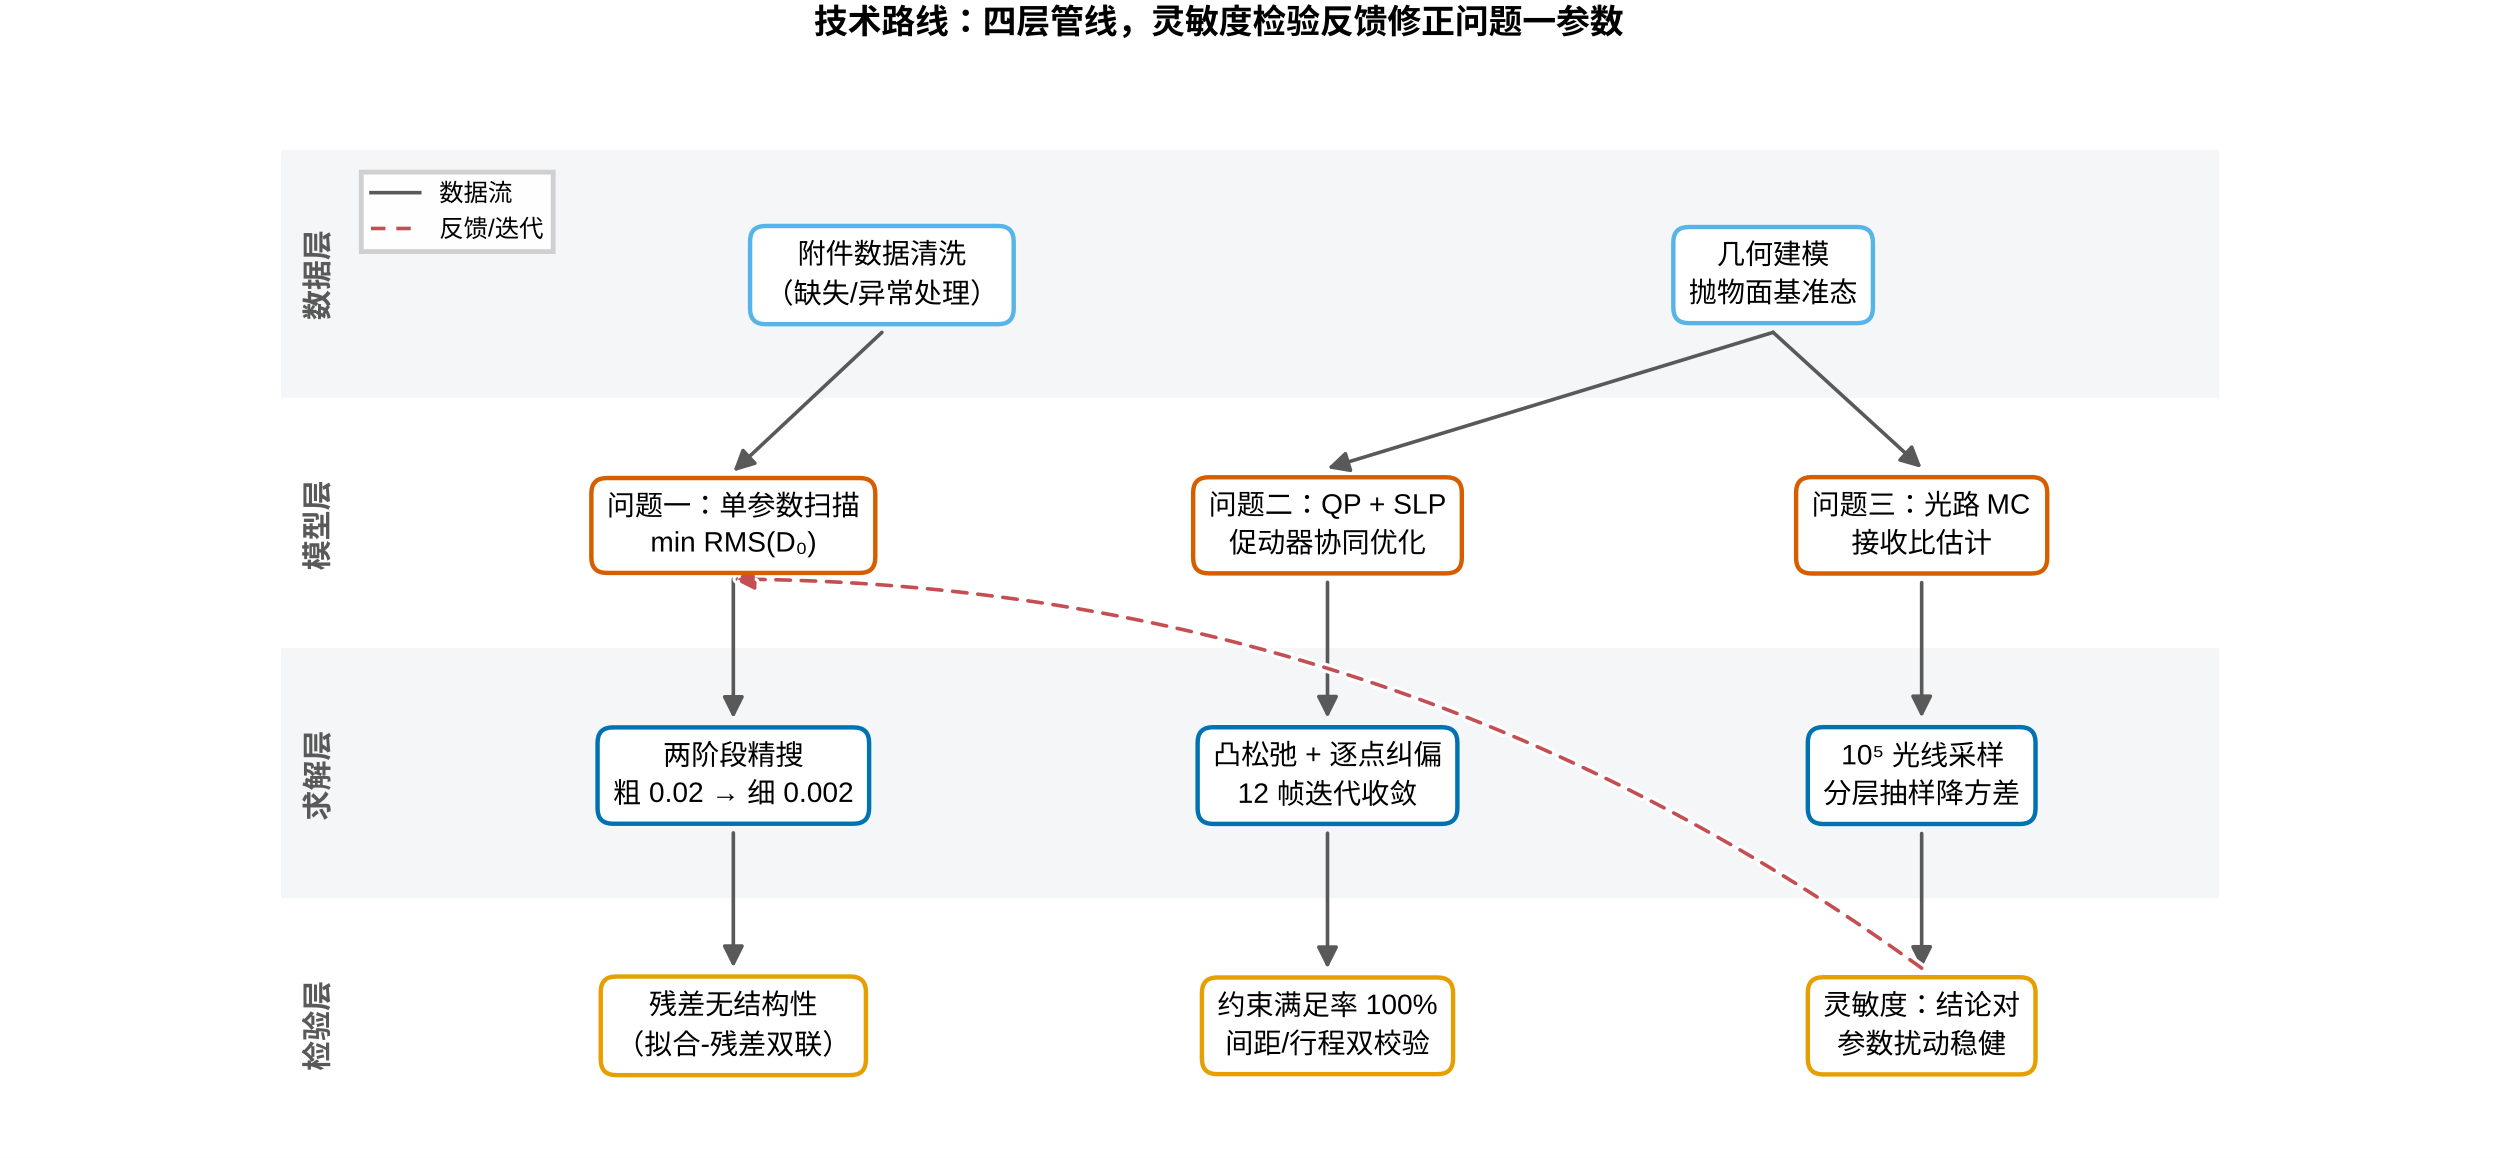
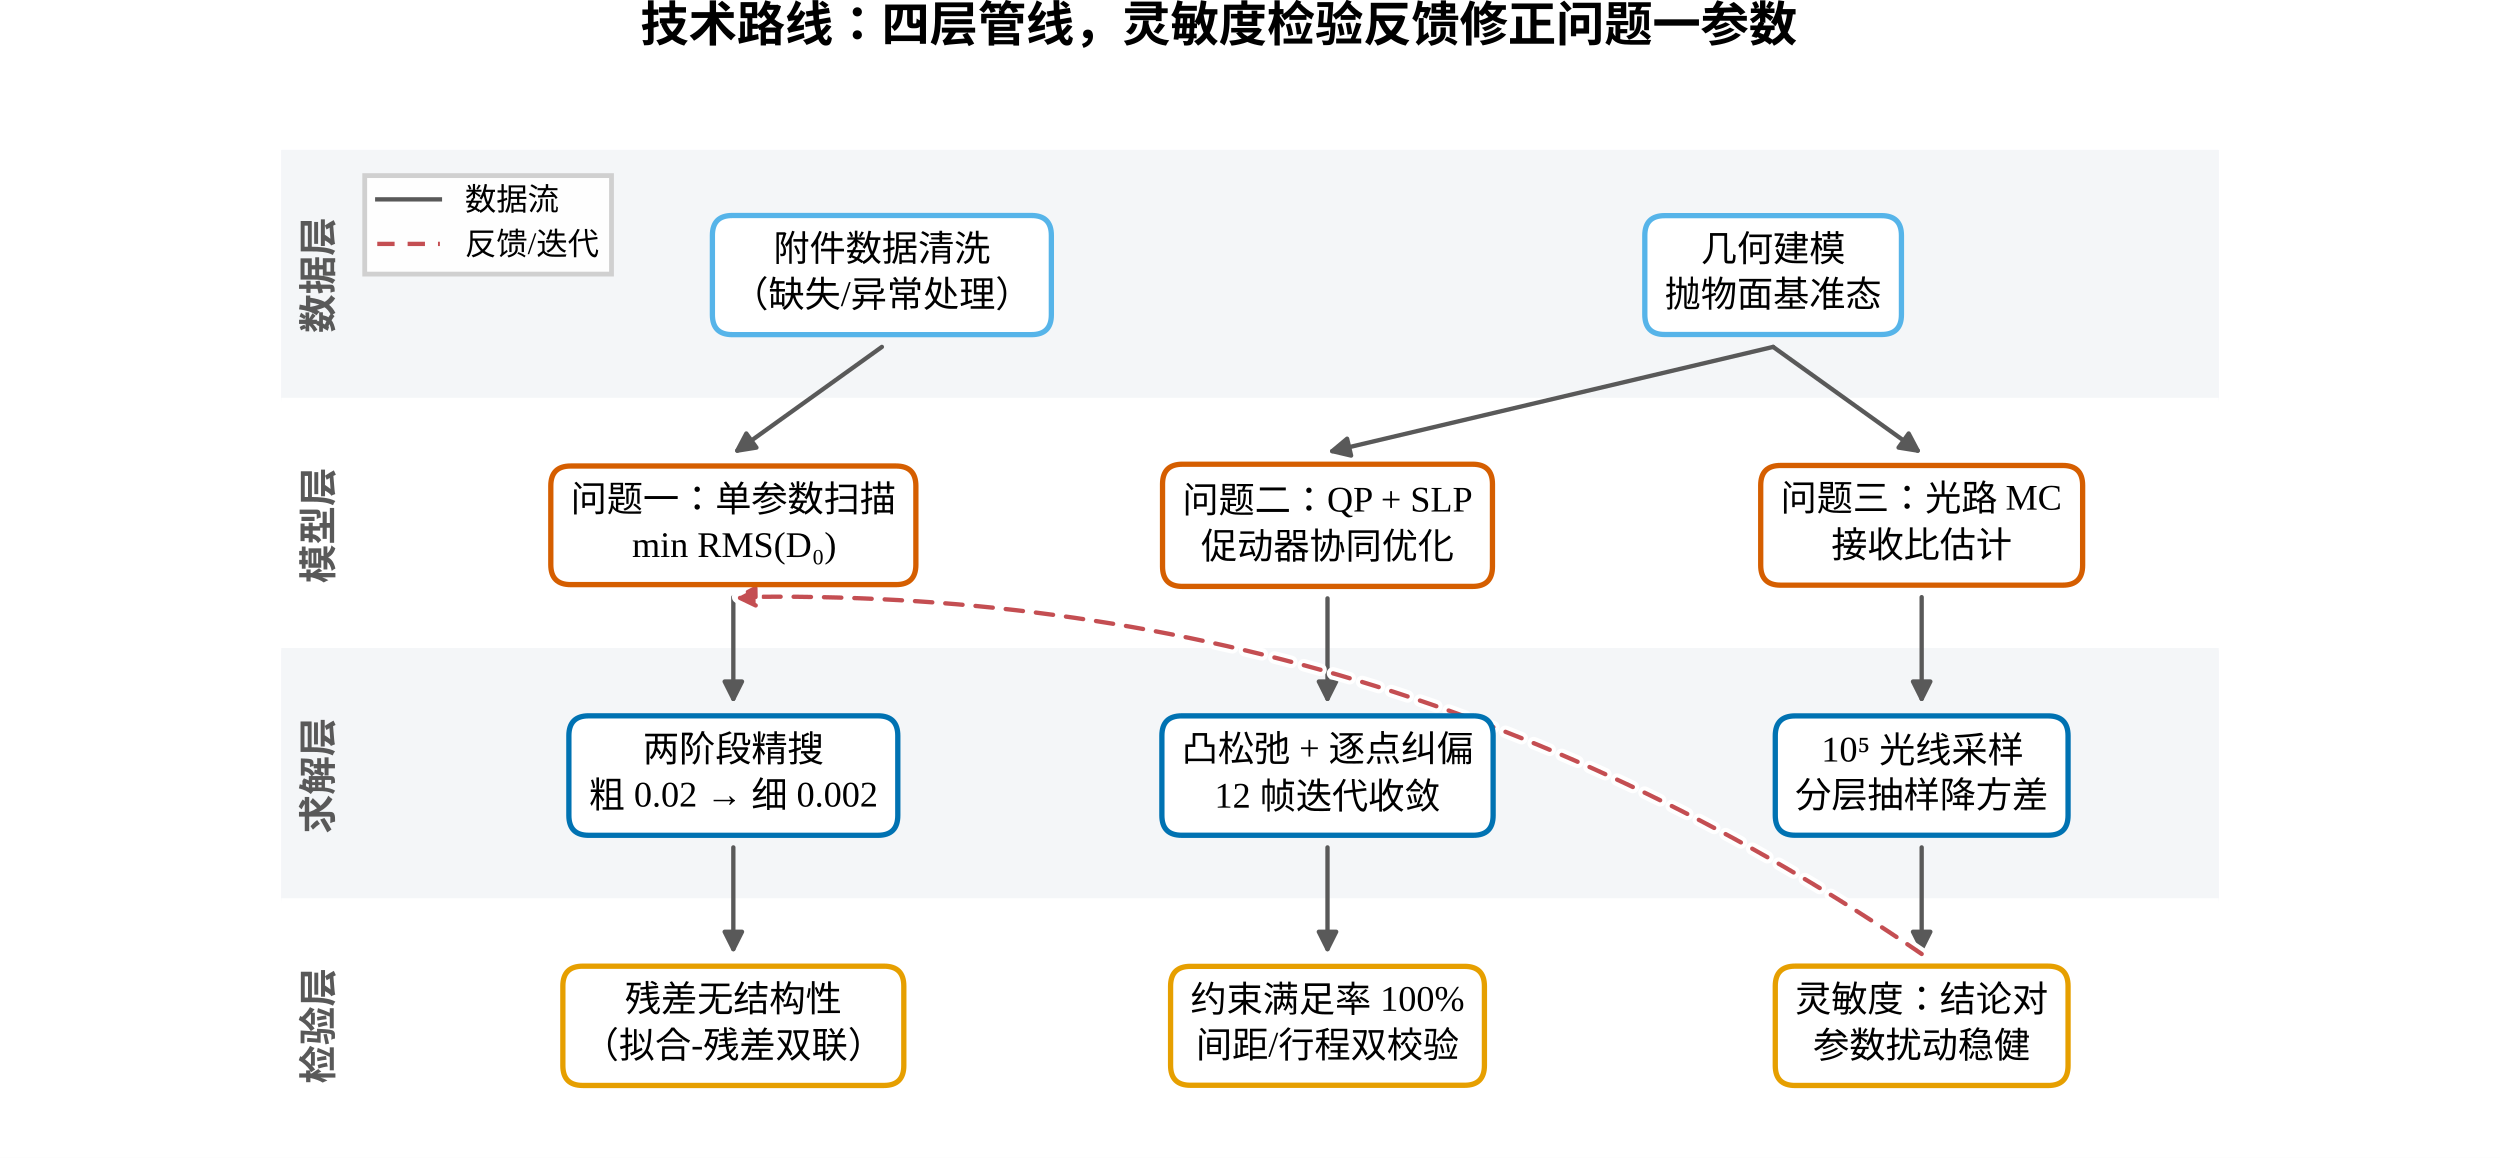
<svg xmlns="http://www.w3.org/2000/svg" width="518.74pt" height="240.255pt" viewBox="0 0 518.74 240.255" version="1.1">
  <defs>
    <style type="text/css">*{stroke-linejoin: round; stroke-linecap: butt}</style>
  </defs>
  <g id="figure_1">
    <g id="patch_1">
      <path d="M 0 240.255  L 518.74 240.255  L 518.74 0  L 0 0  z " style="fill: #ffffff" />
    </g>
    <g id="axes_1">
      <g id="patch_2">
-         <path d="M 58.358 83.038  L 460.382 83.038  L 460.382 31.112  L 58.358 31.112  z " clip-path="url(#p38581598f2)" style="fill: #f4f6f8; stroke: #f4f6f8; stroke-linejoin: miter" />
+         <path d="M 58.358 83.038  L 460.382 83.038  L 460.382 31.112  L 58.358 31.112  z " clip-path="url(#p6e72d8f2c8)" style="fill: #f4f6f8; stroke: #f4f6f8; stroke-linejoin: miter" />
      </g>
      <g id="patch_3">
-         <path d="M 58.358 134.964  L 460.382 134.964  L 460.382 83.038  L 58.358 83.038  z " clip-path="url(#p38581598f2)" style="fill: #ffffff; stroke: #ffffff; stroke-linejoin: miter" />
+         <path d="M 58.358 134.964  L 460.382 134.964  L 460.382 83.038  L 58.358 83.038  z " clip-path="url(#p6e72d8f2c8)" style="fill: #ffffff; stroke: #ffffff; stroke-linejoin: miter" />
      </g>
      <g id="patch_4">
-         <path d="M 58.358 186.89  L 460.382 186.89  L 460.382 134.964  L 58.358 134.964  z " clip-path="url(#p38581598f2)" style="fill: #f4f6f8; stroke: #f4f6f8; stroke-linejoin: miter" />
+         <path d="M 58.358 186.89  L 460.382 186.89  L 460.382 134.964  L 58.358 134.964  z " clip-path="url(#p6e72d8f2c8)" style="fill: #f4f6f8; stroke: #f4f6f8; stroke-linejoin: miter" />
      </g>
      <g id="patch_5">
-         <path d="M 58.358 238.815  L 460.382 238.815  L 460.382 186.89  L 58.358 186.89  z " clip-path="url(#p38581598f2)" style="fill: #ffffff; stroke: #ffffff; stroke-linejoin: miter" />
+         <path d="M 58.358 238.815  L 460.382 238.815  L 460.382 186.89  L 58.358 186.89  z " clip-path="url(#p6e72d8f2c8)" style="fill: #ffffff; stroke: #ffffff; stroke-linejoin: miter" />
      </g>
      <g id="patch_6">
-         <path d="M 182.986 68.969  Q 167.575 83.402 152.776 97.261  " clip-path="url(#p38581598f2)" style="fill: none; stroke: #595959; stroke-width: 0.75; stroke-linecap: round" />
-         <path d="M 156.634 96.114  L 152.776 97.261  L 154.173 93.487  z " clip-path="url(#p38581598f2)" style="fill: #595959; stroke: #595959; stroke-width: 0.75; stroke-linecap: round" />
+         <path d="M 182.986 71.982  Q 167.575 83.038 152.981 93.508  " clip-path="url(#p6e72d8f2c8)" style="fill: none; stroke: #595959; stroke-width: 0.9; stroke-linecap: round" />
+         <path d="M 156.956 92.872  L 152.981 93.508  L 154.857 89.946  z " clip-path="url(#p6e72d8f2c8)" style="fill: #595959; stroke: #595959; stroke-width: 0.9; stroke-linecap: round" />
      </g>
      <g id="patch_7">
-         <path d="M 367.916 68.961  Q 321.684 83.061 276.253 96.917  " clip-path="url(#p38581598f2)" style="fill: none; stroke: #595959; stroke-width: 0.75; stroke-linecap: round" />
-         <path d="M 280.222 97.588  L 276.253 96.917  L 279.171 94.145  z " clip-path="url(#p38581598f2)" style="fill: #595959; stroke: #595959; stroke-width: 0.75; stroke-linecap: round" />
+         <path d="M 367.916 71.982  Q 321.684 82.91 276.43 93.608  " clip-path="url(#p6e72d8f2c8)" style="fill: none; stroke: #595959; stroke-width: 0.9; stroke-linecap: round" />
+         <path d="M 280.348 94.531  L 276.43 93.608  L 279.52 91.028  z " clip-path="url(#p6e72d8f2c8)" style="fill: #595959; stroke: #595959; stroke-width: 0.9; stroke-linecap: round" />
      </g>
      <g id="patch_8">
-         <path d="M 367.916 68.961  Q 383.327 83.031 398.119 96.536  " clip-path="url(#p38581598f2)" style="fill: none; stroke: #595959; stroke-width: 0.75; stroke-linecap: round" />
-         <path d="M 396.674 92.779  L 398.119 96.536  L 394.247 95.438  z " clip-path="url(#p38581598f2)" style="fill: #595959; stroke: #595959; stroke-width: 0.75; stroke-linecap: round" />
+         <path d="M 367.916 71.982  Q 383.327 83.038 397.921 93.508  " clip-path="url(#p6e72d8f2c8)" style="fill: none; stroke: #595959; stroke-width: 0.9; stroke-linecap: round" />
+         <path d="M 396.045 89.946  L 397.921 93.508  L 393.946 92.872  z " clip-path="url(#p6e72d8f2c8)" style="fill: #595959; stroke: #595959; stroke-width: 0.9; stroke-linecap: round" />
      </g>
      <g id="patch_9">
-         <path d="M 152.164 120.167  Q 152.164 134.598 152.164 148.191  " clip-path="url(#p38581598f2)" style="fill: none; stroke: #595959; stroke-width: 0.75; stroke-linecap: round" />
-         <path d="M 153.964 144.591  L 152.164 148.191  L 150.364 144.591  z " clip-path="url(#p38581598f2)" style="fill: #595959; stroke: #595959; stroke-width: 0.75; stroke-linecap: round" />
+         <path d="M 152.164 123.907  Q 152.164 134.964 152.164 145.014  " clip-path="url(#p6e72d8f2c8)" style="fill: none; stroke: #595959; stroke-width: 0.9; stroke-linecap: round" />
+         <path d="M 153.964 141.414  L 152.164 145.014  L 150.364 141.414  z " clip-path="url(#p6e72d8f2c8)" style="fill: #595959; stroke: #595959; stroke-width: 0.9; stroke-linecap: round" />
      </g>
      <g id="patch_10">
-         <path d="M 275.451 120.84  Q 275.451 134.904 275.451 148.129  " clip-path="url(#p38581598f2)" style="fill: none; stroke: #595959; stroke-width: 0.75; stroke-linecap: round" />
-         <path d="M 277.251 144.529  L 275.451 148.129  L 273.651 144.529  z " clip-path="url(#p38581598f2)" style="fill: #595959; stroke: #595959; stroke-width: 0.75; stroke-linecap: round" />
+         <path d="M 275.451 124.162  Q 275.451 135.091 275.451 145.014  " clip-path="url(#p6e72d8f2c8)" style="fill: none; stroke: #595959; stroke-width: 0.9; stroke-linecap: round" />
+         <path d="M 277.251 141.414  L 275.451 145.014  L 273.651 141.414  z " clip-path="url(#p6e72d8f2c8)" style="fill: #595959; stroke: #595959; stroke-width: 0.9; stroke-linecap: round" />
      </g>
      <g id="patch_11">
-         <path d="M 398.738 120.9  Q 398.738 134.899 398.738 148.059  " clip-path="url(#p38581598f2)" style="fill: none; stroke: #595959; stroke-width: 0.75; stroke-linecap: round" />
-         <path d="M 400.538 144.459  L 398.738 148.059  L 396.938 144.459  z " clip-path="url(#p38581598f2)" style="fill: #595959; stroke: #595959; stroke-width: 0.75; stroke-linecap: round" />
+         <path d="M 398.738 123.907  Q 398.738 134.964 398.738 145.014  " clip-path="url(#p6e72d8f2c8)" style="fill: none; stroke: #595959; stroke-width: 0.9; stroke-linecap: round" />
+         <path d="M 400.538 141.414  L 398.738 145.014  L 396.938 141.414  z " clip-path="url(#p6e72d8f2c8)" style="fill: #595959; stroke: #595959; stroke-width: 0.9; stroke-linecap: round" />
      </g>
      <g id="patch_12">
-         <path d="M 152.164 172.824  Q 152.164 186.783 152.164 199.903  " clip-path="url(#p38581598f2)" style="fill: none; stroke: #595959; stroke-width: 0.75; stroke-linecap: round" />
-         <path d="M 153.964 196.303  L 152.164 199.903  L 150.364 196.303  z " clip-path="url(#p38581598f2)" style="fill: #595959; stroke: #595959; stroke-width: 0.75; stroke-linecap: round" />
+         <path d="M 152.164 175.833  Q 152.164 186.89 152.164 196.94  " clip-path="url(#p6e72d8f2c8)" style="fill: none; stroke: #595959; stroke-width: 0.9; stroke-linecap: round" />
+         <path d="M 153.964 193.34  L 152.164 196.94  L 150.364 193.34  z " clip-path="url(#p6e72d8f2c8)" style="fill: #595959; stroke: #595959; stroke-width: 0.9; stroke-linecap: round" />
      </g>
      <g id="patch_13">
-         <path d="M 275.451 172.886  Q 275.451 186.921 275.451 200.118  " clip-path="url(#p38581598f2)" style="fill: none; stroke: #595959; stroke-width: 0.75; stroke-linecap: round" />
-         <path d="M 277.251 196.518  L 275.451 200.118  L 273.651 196.518  z " clip-path="url(#p38581598f2)" style="fill: #595959; stroke: #595959; stroke-width: 0.75; stroke-linecap: round" />
+         <path d="M 275.451 175.833  Q 275.451 186.89 275.451 196.94  " clip-path="url(#p6e72d8f2c8)" style="fill: none; stroke: #595959; stroke-width: 0.9; stroke-linecap: round" />
+         <path d="M 277.251 193.34  L 275.451 196.94  L 273.651 193.34  z " clip-path="url(#p6e72d8f2c8)" style="fill: #595959; stroke: #595959; stroke-width: 0.9; stroke-linecap: round" />
      </g>
      <g id="patch_14">
-         <path d="M 398.738 172.955  Q 398.738 186.922 398.738 200.051  " clip-path="url(#p38581598f2)" style="fill: none; stroke: #595959; stroke-width: 0.75; stroke-linecap: round" />
-         <path d="M 400.538 196.451  L 398.738 200.051  L 396.938 196.451  z " clip-path="url(#p38581598f2)" style="fill: #595959; stroke: #595959; stroke-width: 0.75; stroke-linecap: round" />
+         <path d="M 398.738 175.833  Q 398.738 186.89 398.738 196.94  " clip-path="url(#p6e72d8f2c8)" style="fill: none; stroke: #595959; stroke-width: 0.9; stroke-linecap: round" />
+         <path d="M 400.538 193.34  L 398.738 196.94  L 396.938 193.34  z " clip-path="url(#p6e72d8f2c8)" style="fill: #595959; stroke: #595959; stroke-width: 0.9; stroke-linecap: round" />
      </g>
      <g id="patch_15">
-         <path d="M 398.738 200.889  Q 288.367 121.076 153.002 120.173  " clip-path="url(#p38581598f2)" style="fill: none; stroke-dasharray: 3,2.25; stroke-dashoffset: 0; stroke: #ffffff; stroke-width: 2.022; stroke-linecap: round" />
-         <path d="M 398.738 200.889  Q 288.367 121.076 153.002 120.173  " clip-path="url(#p38581598f2)" style="fill: none; stroke-dasharray: 3,2.25; stroke-dashoffset: 0; stroke: #c44e52; stroke-width: 0.75; stroke-linecap: round" />
-         <path d="M 156.59 121.997  L 153.002 120.173  L 156.614 118.397  z " clip-path="url(#p38581598f2)" style="fill: #c44e52; stroke-dasharray: 3,2.25; stroke-dashoffset: 0; stroke: #ffffff; stroke-width: 2.022; stroke-linecap: round" />
-         <path d="M 156.59 121.997  L 153.002 120.173  L 156.614 118.397  z " clip-path="url(#p38581598f2)" style="fill: #c44e52; stroke-dasharray: 3,2.25; stroke-dashoffset: 0; stroke: #c44e52; stroke-width: 0.75; stroke-linecap: round" />
+         <path d="M 398.738 197.946  Q 287.297 121.475 153.17 123.889  " clip-path="url(#p6e72d8f2c8)" style="fill: none; stroke-dasharray: 3.6,2.7; stroke-dashoffset: 0; stroke: #ffffff; stroke-width: 2.6; stroke-linecap: round" />
+         <path d="M 398.738 197.946  Q 287.297 121.475 153.17 123.889  " clip-path="url(#p6e72d8f2c8)" style="fill: none; stroke-dasharray: 3.6,2.7; stroke-dashoffset: 0; stroke: #c44e52; stroke-width: 0.9; stroke-linecap: round" />
+         <path d="M 156.802 125.624  L 153.17 123.889  L 156.737 122.025  z " clip-path="url(#p6e72d8f2c8)" style="fill: #c44e52; stroke-dasharray: 3.6,2.7; stroke-dashoffset: 0; stroke: #ffffff; stroke-width: 2.6; stroke-linecap: round" />
+         <path d="M 156.802 125.624  L 153.17 123.889  L 156.737 122.025  z " clip-path="url(#p6e72d8f2c8)" style="fill: #c44e52; stroke-dasharray: 3.6,2.7; stroke-dashoffset: 0; stroke: #c44e52; stroke-width: 0.9; stroke-linecap: round" />
      </g>
      <g id="line2d_1" />
      <g id="line2d_2" />
      <g id="text_1">
-         <text style="font-weight: 700; font-size: 6.222px; font-family: 'Arial', 'DejaVu Sans', 'Microsoft YaHei', 'SimHei'; fill: #595959" transform="translate(68.03102 66.40821) rotate(-90)">数据层</text>
+         <text style="font-weight: 700; font-size: 8px; font-family: 'Times New Roman', 'STIXGeneral', 'DejaVu Serif', 'SimSun', 'STSong', 'STZhongsong', 'Microsoft YaHei', 'SimHei'; fill: #595959" transform="translate(68.8463 69.07488) rotate(-90)">数据层</text>
      </g>
      <g id="text_2">
        <g id="patch_16">
-           <path d="M 158.842 67.263  L 207.129 67.263  Q 210.338 67.263 210.338 64.055  L 210.338 50.095  Q 210.338 46.887 207.129 46.887  L 158.842 46.887  Q 155.634 46.887 155.634 50.095  L 155.634 64.055  Q 155.634 67.263 158.842 67.263  z " style="fill: #ffffff; stroke: #56b4e9; stroke-width: 0.917; stroke-linejoin: miter" />
+           <path d="M 151.944 69.434  L 214.027 69.434  Q 218.152 69.434 218.152 65.309  L 218.152 48.841  Q 218.152 44.716 214.027 44.716  L 151.944 44.716  Q 147.819 44.716 147.819 48.841  L 147.819 65.309  Q 147.819 69.434 151.944 69.434  z " style="fill: #ffffff; stroke: #56b4e9; stroke-width: 1.1; stroke-linejoin: miter" />
        </g>
-         <text style="font-size: 5.833px; font-family: 'Arial', 'DejaVu Sans', 'Microsoft YaHei', 'SimHei'" transform="translate(165.4856 54.66066)">附件数据清洗</text>
-         <text style="font-size: 5.833px; font-family: 'Arial', 'DejaVu Sans', 'Microsoft YaHei', 'SimHei'" transform="translate(158.842 62.89523)">（缺失/异常处理）</text>
+         <text style="font-size: 7.5px; font-family: 'Times New Roman', 'STIXGeneral', 'DejaVu Serif', 'SimSun', 'STSong', 'STZhongsong', 'Microsoft YaHei', 'SimHei'" transform="translate(160.4856 54.17977)">附件数据清洗</text>
+         <text style="font-size: 7.5px; font-family: 'Times New Roman', 'STIXGeneral', 'DejaVu Serif', 'SimSun', 'STSong', 'STZhongsong', 'Microsoft YaHei', 'SimHei'" transform="translate(151.9438 63.70477)">（缺失/异常处理）</text>
      </g>
      <g id="text_3">
        <g id="patch_17">
-           <path d="M 350.416 67.046  L 385.416 67.046  Q 388.625 67.046 388.625 63.838  L 388.625 50.312  Q 388.625 47.104 385.416 47.104  L 350.416 47.104  Q 347.208 47.104 347.208 50.312  L 347.208 63.838  Q 347.208 67.046 350.416 67.046  z " style="fill: #ffffff; stroke: #56b4e9; stroke-width: 0.917; stroke-linejoin: miter" />
+           <path d="M 345.416 69.405  L 390.416 69.405  Q 394.541 69.405 394.541 65.28  L 394.541 48.87  Q 394.541 44.745 390.416 44.745  L 345.416 44.745  Q 341.291 44.745 341.291 48.87  L 341.291 65.28  Q 341.291 69.405 345.416 69.405  z " style="fill: #ffffff; stroke: #56b4e9; stroke-width: 1.1; stroke-linejoin: miter" />
        </g>
-         <text style="font-size: 5.833px; font-family: 'Arial', 'DejaVu Sans', 'Microsoft YaHei', 'SimHei'" transform="translate(356.2498 54.76365)">几何建模</text>
-         <text style="font-size: 5.833px; font-family: 'Arial', 'DejaVu Sans', 'Microsoft YaHei', 'SimHei'" transform="translate(350.4165 62.6783)">抛物面基准态</text>
+         <text style="font-size: 7.5px; font-family: 'Times New Roman', 'STIXGeneral', 'DejaVu Serif', 'SimSun', 'STSong', 'STZhongsong', 'Microsoft YaHei', 'SimHei'" transform="translate(352.9165 54.23836)">几何建模</text>
+         <text style="font-size: 7.5px; font-family: 'Times New Roman', 'STIXGeneral', 'DejaVu Serif', 'SimSun', 'STSong', 'STZhongsong', 'Microsoft YaHei', 'SimHei'" transform="translate(345.4165 63.67547)">抛物面基准态</text>
      </g>
      <g id="text_4">
-         <text style="font-weight: 700; font-size: 6.222px; font-family: 'Arial', 'DejaVu Sans', 'Microsoft YaHei', 'SimHei'; fill: #595959" transform="translate(67.97658 118.3341) rotate(-90)">模型层</text>
+         <text style="font-weight: 700; font-size: 8px; font-family: 'Times New Roman', 'STIXGeneral', 'DejaVu Serif', 'SimSun', 'STSong', 'STZhongsong', 'Microsoft YaHei', 'SimHei'; fill: #595959" transform="translate(68.87755 121.0008) rotate(-90)">模型层</text>
      </g>
      <g id="text_5">
        <g id="patch_18">
-           <path d="M 125.914 118.879  L 178.414 118.879  Q 181.622 118.879 181.622 115.671  L 181.622 102.399  Q 181.622 99.191 178.414 99.191  L 125.914 99.191  Q 122.705 99.191 122.705 102.399  L 122.705 115.671  Q 122.705 118.879 125.914 118.879  z " style="fill: #ffffff; stroke: #d55e00; stroke-width: 0.917; stroke-linejoin: miter" />
+           <path d="M 118.414 121.305  L 185.914 121.305  Q 190.039 121.305 190.039 117.18  L 190.039 100.821  Q 190.039 96.696 185.914 96.696  L 118.414 96.696  Q 114.289 96.696 114.289 100.821  L 114.289 117.18  Q 114.289 121.305 118.414 121.305  z " style="fill: #ffffff; stroke: #d55e00; stroke-width: 1.1; stroke-linejoin: miter" />
        </g>
-         <text style="font-size: 5.833px; font-family: 'Arial', 'DejaVu Sans', 'Microsoft YaHei', 'SimHei'" transform="translate(125.9138 106.9138)">问题一：单参数扫描</text>
-         <text style="font-size: 5.833px; font-family: 'Arial', 'DejaVu Sans', 'Microsoft YaHei', 'SimHei'" transform="translate(134.9545 114.4429)">min RMS(D₀)</text>
+         <text style="font-size: 7.5px; font-family: 'Times New Roman', 'STIXGeneral', 'DejaVu Serif', 'SimSun', 'STSong', 'STZhongsong', 'Microsoft YaHei', 'SimHei'" transform="translate(118.4138 106.1601)">问题一：单参数扫描</text>
+         <text style="font-size: 7.5px; font-family: 'Times New Roman', 'STIXGeneral', 'DejaVu Serif', 'SimSun', 'STSong', 'STZhongsong', 'Microsoft YaHei', 'SimHei'" transform="translate(131.1415 115.5762)">min RMS(D₀)</text>
      </g>
      <g id="text_6">
        <g id="patch_19">
-           <path d="M 250.784 118.97  L 300.118 118.97  Q 303.326 118.97 303.326 115.762  L 303.326 102.24  Q 303.326 99.031 300.118 99.031  L 250.784 99.031  Q 247.576 99.031 247.576 102.24  L 247.576 115.762  Q 247.576 118.97 250.784 118.97  z " style="fill: #ffffff; stroke: #d55e00; stroke-width: 0.917; stroke-linejoin: miter" />
+           <path d="M 245.347 121.677  L 305.555 121.677  Q 309.68 121.677 309.68 117.552  L 309.68 100.45  Q 309.68 96.325 305.555 96.325  L 245.347 96.325  Q 241.222 96.325 241.222 100.45  L 241.222 117.552  Q 241.222 121.677 245.347 121.677  z " style="fill: #ffffff; stroke: #d55e00; stroke-width: 1.1; stroke-linejoin: miter" />
        </g>
-         <text style="font-size: 5.833px; font-family: 'Arial', 'DejaVu Sans', 'Microsoft YaHei', 'SimHei'" transform="translate(250.7842 106.7315)">问题二：QP + SLP</text>
-         <text style="font-size: 5.833px; font-family: 'Arial', 'DejaVu Sans', 'Microsoft YaHei', 'SimHei'" transform="translate(255.0344 114.6024)">促动器协同优化</text>
+         <text style="font-size: 7.5px; font-family: 'Times New Roman', 'STIXGeneral', 'DejaVu Serif', 'SimSun', 'STSong', 'STZhongsong', 'Microsoft YaHei', 'SimHei'" transform="translate(245.3473 106.3784)">问题二：QP + SLP</text>
+         <text style="font-size: 7.5px; font-family: 'Times New Roman', 'STIXGeneral', 'DejaVu Serif', 'SimSun', 'STSong', 'STZhongsong', 'Microsoft YaHei', 'SimHei'" transform="translate(249.201 115.9474)">促动器协同优化</text>
      </g>
      <g id="text_7">
        <g id="patch_20">
-           <path d="M 375.892 119  L 421.584 119  Q 424.793 119 424.793 115.792  L 424.793 102.21  Q 424.793 99.002 421.584 99.002  L 375.892 99.002  Q 372.684 99.002 372.684 102.21  L 372.684 115.792  Q 372.684 119 375.892 119  z " style="fill: #ffffff; stroke: #d55e00; stroke-width: 0.917; stroke-linejoin: miter" />
+           <path d="M 369.465 121.419  L 428.012 121.419  Q 432.137 121.419 432.137 117.294  L 432.137 100.708  Q 432.137 96.583 428.012 96.583  L 369.465 96.583  Q 365.34 96.583 365.34 100.708  L 365.34 117.294  Q 365.34 121.419 369.465 121.419  z " style="fill: #ffffff; stroke: #d55e00; stroke-width: 1.1; stroke-linejoin: miter" />
        </g>
-         <text style="font-size: 5.833px; font-family: 'Arial', 'DejaVu Sans', 'Microsoft YaHei', 'SimHei'" transform="translate(375.8921 106.7353)">问题三：光路 MC</text>
-         <text style="font-size: 5.833px; font-family: 'Arial', 'DejaVu Sans', 'Microsoft YaHei', 'SimHei'" transform="translate(384.1549 114.6322)">接收比估计</text>
+         <text style="font-size: 7.5px; font-family: 'Times New Roman', 'STIXGeneral', 'DejaVu Serif', 'SimSun', 'STSong', 'STZhongsong', 'Microsoft YaHei', 'SimHei'" transform="translate(369.4648 105.9885)">问题三：光路 MC</text>
+         <text style="font-size: 7.5px; font-family: 'Times New Roman', 'STIXGeneral', 'DejaVu Serif', 'SimSun', 'STSong', 'STZhongsong', 'Microsoft YaHei', 'SimHei'" transform="translate(379.9883 115.6892)">接收比估计</text>
      </g>
      <g id="text_8">
-         <text style="font-weight: 700; font-size: 6.222px; font-family: 'Arial', 'DejaVu Sans', 'Microsoft YaHei', 'SimHei'; fill: #595959" transform="translate(68.04269 170.26) rotate(-90)">求解层</text>
+         <text style="font-weight: 700; font-size: 8px; font-family: 'Times New Roman', 'STIXGeneral', 'DejaVu Serif', 'SimSun', 'STSong', 'STZhongsong', 'Microsoft YaHei', 'SimHei'; fill: #595959" transform="translate(68.81505 172.9267) rotate(-90)">求解层</text>
      </g>
      <g id="text_9">
        <g id="patch_21">
-           <path d="M 127.198 170.918  L 177.129 170.918  Q 180.337 170.918 180.337 167.71  L 180.337 154.144  Q 180.337 150.935 177.129 150.935  L 127.198 150.935  Q 123.99 150.935 123.99 154.144  L 123.99 167.71  Q 123.99 170.918 127.198 170.918  z " style="fill: #ffffff; stroke: #0072b2; stroke-width: 0.917; stroke-linejoin: miter" />
+           <path d="M 122.164 173.322  L 182.164 173.322  Q 186.289 173.322 186.289 169.197  L 186.289 152.656  Q 186.289 148.531 182.164 148.531  L 122.164 148.531  Q 118.039 148.531 118.039 152.656  L 118.039 169.197  Q 118.039 173.322 122.164 173.322  z " style="fill: #ffffff; stroke: #0072b2; stroke-width: 1.1; stroke-linejoin: miter" />
        </g>
-         <text style="font-size: 5.833px; font-family: 'Arial', 'DejaVu Sans', 'Microsoft YaHei', 'SimHei'" transform="translate(137.5804 158.6699)">两阶段精搜</text>
-         <text style="font-size: 5.833px; font-family: 'Arial', 'DejaVu Sans', 'Microsoft YaHei', 'SimHei'" transform="translate(127.1985 166.5504)">粗 0.02 → 细 0.002</text>
+         <text style="font-size: 7.5px; font-family: 'Times New Roman', 'STIXGeneral', 'DejaVu Serif', 'SimSun', 'STSong', 'STZhongsong', 'Microsoft YaHei', 'SimHei'" transform="translate(133.4138 158.0242)">两阶段精搜</text>
+         <text style="font-size: 7.5px; font-family: 'Times New Roman', 'STIXGeneral', 'DejaVu Serif', 'SimSun', 'STSong', 'STZhongsong', 'Microsoft YaHei', 'SimHei'" transform="translate(122.1638 167.5932)">粗 0.02 → 细 0.002</text>
      </g>
      <g id="text_10">
        <g id="patch_22">
-           <path d="M 251.71 170.955  L 299.192 170.955  Q 302.4 170.955 302.4 167.746  L 302.4 154.107  Q 302.4 150.899 299.192 150.899  L 251.71 150.899  Q 248.502 150.899 248.502 154.107  L 248.502 167.746  Q 248.502 170.955 251.71 170.955  z " style="fill: #ffffff; stroke: #0072b2; stroke-width: 0.917; stroke-linejoin: miter" />
+           <path d="M 245.211 173.315  L 305.691 173.315  Q 309.816 173.315 309.816 169.19  L 309.816 152.663  Q 309.816 148.538 305.691 148.538  L 245.211 148.538  Q 241.086 148.538 241.086 152.663  L 241.086 169.19  Q 241.086 173.315 245.211 173.315  z " style="fill: #ffffff; stroke: #0072b2; stroke-width: 1.1; stroke-linejoin: miter" />
        </g>
-         <text style="font-size: 5.833px; font-family: 'Arial', 'DejaVu Sans', 'Microsoft YaHei', 'SimHei'" transform="translate(251.7103 158.604)">凸松弛 + 逐点纠偏</text>
-         <text style="font-size: 5.833px; font-family: 'Arial', 'DejaVu Sans', 'Microsoft YaHei', 'SimHei'" transform="translate(256.8135 166.587)">12 帧迭代收敛</text>
+         <text style="font-size: 7.5px; font-family: 'Times New Roman', 'STIXGeneral', 'DejaVu Serif', 'SimSun', 'STSong', 'STZhongsong', 'Microsoft YaHei', 'SimHei'" transform="translate(245.2114 157.9729)">凸松弛 + 逐点纠偏</text>
+         <text style="font-size: 7.5px; font-family: 'Times New Roman', 'STIXGeneral', 'DejaVu Serif', 'SimSun', 'STSong', 'STZhongsong', 'Microsoft YaHei', 'SimHei'" transform="translate(252.0135 167.5858)">12 帧迭代收敛</text>
      </g>
      <g id="text_11">
        <g id="patch_23">
-           <path d="M 378.322 170.976  L 419.155 170.976  Q 422.363 170.976 422.363 167.767  L 422.363 154.086  Q 422.363 150.878 419.155 150.878  L 378.322 150.878  Q 375.113 150.878 375.113 154.086  L 375.113 167.767  Q 375.113 170.976 378.322 170.976  z " style="fill: #ffffff; stroke: #0072b2; stroke-width: 0.917; stroke-linejoin: miter" />
+           <path d="M 372.488 173.308  L 424.988 173.308  Q 429.113 173.308 429.113 169.183  L 429.113 152.671  Q 429.113 148.546 424.988 148.546  L 372.488 148.546  Q 368.363 148.546 368.363 152.671  L 368.363 169.183  Q 368.363 173.308 372.488 173.308  z " style="fill: #ffffff; stroke: #0072b2; stroke-width: 1.1; stroke-linejoin: miter" />
        </g>
-         <text style="font-size: 5.833px; font-family: 'Arial', 'DejaVu Sans', 'Microsoft YaHei', 'SimHei'" transform="translate(382.0463 158.6004)">10⁵ 光线采样</text>
-         <text style="font-size: 5.833px; font-family: 'Arial', 'DejaVu Sans', 'Microsoft YaHei', 'SimHei'" transform="translate(378.3216 166.608)">分层抽样降方差</text>
+         <text style="font-size: 7.5px; font-family: 'Times New Roman', 'STIXGeneral', 'DejaVu Serif', 'SimSun', 'STSong', 'STZhongsong', 'Microsoft YaHei', 'SimHei'" transform="translate(377.9264 158.0096)">10⁵ 光线采样</text>
+         <text style="font-size: 7.5px; font-family: 'Times New Roman', 'STIXGeneral', 'DejaVu Serif', 'SimSun', 'STSong', 'STZhongsong', 'Microsoft YaHei', 'SimHei'" transform="translate(372.4883 167.5785)">分层抽样降方差</text>
      </g>
      <g id="text_12">
-         <text style="font-weight: 700; font-size: 6.222px; font-family: 'Arial', 'DejaVu Sans', 'Microsoft YaHei', 'SimHei'; fill: #595959" transform="translate(67.98825 222.1859) rotate(-90)">检验层</text>
+         <text style="font-weight: 700; font-size: 8px; font-family: 'Times New Roman', 'STIXGeneral', 'DejaVu Serif', 'SimSun', 'STSong', 'STZhongsong', 'Microsoft YaHei', 'SimHei'; fill: #595959" transform="translate(68.87755 224.8526) rotate(-90)">检验层</text>
      </g>
      <g id="text_13">
        <g id="patch_24">
-           <path d="M 127.859 223.082  L 176.468 223.082  Q 179.677 223.082 179.677 219.873  L 179.677 205.832  Q 179.677 202.623 176.468 202.623  L 127.859 202.623  Q 124.651 202.623 124.651 205.832  L 124.651 219.873  Q 124.651 223.082 127.859 223.082  z " style="fill: #ffffff; stroke: #e69f00; stroke-width: 0.917; stroke-linejoin: miter" />
+           <path d="M 120.915 225.226  L 183.412 225.226  Q 187.537 225.226 187.537 221.101  L 187.537 204.604  Q 187.537 200.479 183.412 200.479  L 120.915 200.479  Q 116.79 200.479 116.79 204.604  L 116.79 221.101  Q 116.79 225.226 120.915 225.226  z " style="fill: #ffffff; stroke: #e69f00; stroke-width: 1.1; stroke-linejoin: miter" />
        </g>
-         <text style="font-size: 5.833px; font-family: 'Arial', 'DejaVu Sans', 'Microsoft YaHei', 'SimHei'" transform="translate(134.6638 210.4028)">残差无结构性</text>
-         <text style="font-size: 5.833px; font-family: 'Arial', 'DejaVu Sans', 'Microsoft YaHei', 'SimHei'" transform="translate(127.8593 218.7139)">（拟合-残差双联）</text>
+         <text style="font-size: 7.5px; font-family: 'Times New Roman', 'STIXGeneral', 'DejaVu Serif', 'SimSun', 'STSong', 'STZhongsong', 'Microsoft YaHei', 'SimHei'" transform="translate(129.6638 209.8842)">残差无结构性</text>
+         <text style="font-size: 7.5px; font-family: 'Times New Roman', 'STIXGeneral', 'DejaVu Serif', 'SimSun', 'STSong', 'STZhongsong', 'Microsoft YaHei', 'SimHei'" transform="translate(120.9151 219.4971)">（拟合-残差双联）</text>
      </g>
      <g id="text_14">
        <g id="patch_25">
-           <path d="M 252.598 222.881  L 298.304 222.881  Q 301.512 222.881 301.512 219.673  L 301.512 206.033  Q 301.512 202.824 298.304 202.824  L 252.598 202.824  Q 249.39 202.824 249.39 206.033  L 249.39 219.673  Q 249.39 222.881 252.598 222.881  z " style="fill: #ffffff; stroke: #e69f00; stroke-width: 0.917; stroke-linejoin: miter" />
+           <path d="M 247.015 225.19  L 303.887 225.19  Q 308.012 225.19 308.012 221.065  L 308.012 204.64  Q 308.012 200.515 303.887 200.515  L 247.015 200.515  Q 242.89 200.515 242.89 204.64  L 242.89 221.065  Q 242.89 225.19 247.015 225.19  z " style="fill: #ffffff; stroke: #e69f00; stroke-width: 1.1; stroke-linejoin: miter" />
        </g>
-         <text style="font-size: 5.833px; font-family: 'Arial', 'DejaVu Sans', 'Microsoft YaHei', 'SimHei'" transform="translate(252.598 210.5643)">约束满足率 100%</text>
-         <text style="font-size: 5.833px; font-family: 'Arial', 'DejaVu Sans', 'Microsoft YaHei', 'SimHei'" transform="translate(254.2241 218.5132)">间距/行程双校验</text>
+         <text style="font-size: 7.5px; font-family: 'Times New Roman', 'STIXGeneral', 'DejaVu Serif', 'SimSun', 'STSong', 'STZhongsong', 'Microsoft YaHei', 'SimHei'" transform="translate(247.0149 209.9794)">约束满足率 100%</text>
+         <text style="font-size: 7.5px; font-family: 'Times New Roman', 'STIXGeneral', 'DejaVu Serif', 'SimSun', 'STSong', 'STZhongsong', 'Microsoft YaHei', 'SimHei'" transform="translate(248.1592 219.4605)">间距/行程双校验</text>
      </g>
      <g id="text_15">
        <g id="patch_26">
-           <path d="M 378.322 222.935  L 419.155 222.935  Q 422.363 222.935 422.363 219.726  L 422.363 205.979  Q 422.363 202.77 419.155 202.77  L 378.322 202.77  Q 375.113 202.77 375.113 205.979  L 375.113 219.726  Q 375.113 222.935 378.322 222.935  z " style="fill: #ffffff; stroke: #e69f00; stroke-width: 0.917; stroke-linejoin: miter" />
+           <path d="M 372.488 225.234  L 424.988 225.234  Q 429.113 225.234 429.113 221.109  L 429.113 204.596  Q 429.113 200.471 424.988 200.471  L 372.488 200.471  Q 368.363 200.471 368.363 204.596  L 368.363 221.109  Q 368.363 225.234 372.488 225.234  z " style="fill: #ffffff; stroke: #e69f00; stroke-width: 1.1; stroke-linejoin: miter" />
        </g>
-         <text style="font-size: 5.833px; font-family: 'Arial', 'DejaVu Sans', 'Microsoft YaHei', 'SimHei'" transform="translate(378.3216 210.5333)">灵敏度：结论对</text>
-         <text style="font-size: 5.833px; font-family: 'Arial', 'DejaVu Sans', 'Microsoft YaHei', 'SimHei'" transform="translate(381.2383 218.5669)">参数扰动稳健</text>
+         <text style="font-size: 7.5px; font-family: 'Times New Roman', 'STIXGeneral', 'DejaVu Serif', 'SimSun', 'STSong', 'STZhongsong', 'Microsoft YaHei', 'SimHei'" transform="translate(372.4883 209.9355)">灵敏度：结论对</text>
+         <text style="font-size: 7.5px; font-family: 'Times New Roman', 'STIXGeneral', 'DejaVu Serif', 'SimSun', 'STSong', 'STZhongsong', 'Microsoft YaHei', 'SimHei'" transform="translate(376.2383 219.5044)">参数扰动稳健</text>
      </g>
      <g id="legend_1">
        <g id="patch_27">
-           <path d="M 74.957 52.203  L 114.784 52.203  L 114.784 35.717  L 74.957 35.717  z " style="fill: #ffffff; opacity: 0.9; stroke: #cccccc; stroke-linejoin: miter" />
+           <path d="M 75.679 56.873  L 126.885 56.873  L 126.885 36.439  L 75.679 36.439  z " style="fill: #ffffff; opacity: 0.9; stroke: #cccccc; stroke-linejoin: miter" />
        </g>
        <g id="line2d_3">
-           <path d="M 76.979 39.981  L 82.035 39.981  L 87.09 39.981  " style="fill: none; stroke: #595959; stroke-width: 0.75; stroke-linecap: square" />
+           <path d="M 78.279 41.366  L 84.779 41.366  L 91.279 41.366  " style="fill: none; stroke: #595959; stroke-width: 0.9; stroke-linecap: square" />
        </g>
        <g id="text_16">
-           <text style="font-size: 5.056px; font-family: 'Arial', 'DejaVu Sans', 'Microsoft YaHei', 'SimHei'; text-anchor: start" x="91.135" y="41.75" transform="rotate(-0 91.13465 41.75024)">数据流</text>
+           <text style="font-size: 6.5px; font-family: 'Times New Roman', 'STIXGeneral', 'DejaVu Serif', 'SimSun', 'STSong', 'STZhongsong', 'Microsoft YaHei', 'SimHei'; text-anchor: start" x="96.479" y="43.641" transform="rotate(-0 96.47909 43.64077)">数据流</text>
        </g>
        <g id="line2d_4">
-           <path d="M 76.979 47.406  L 82.035 47.406  L 87.09 47.406  " style="fill: none; stroke-dasharray: 3,2.25; stroke-dashoffset: 0; stroke: #c44e52; stroke-width: 0.75" />
+           <path d="M 78.279 50.608  L 84.779 50.608  L 91.279 50.608  " style="fill: none; stroke-dasharray: 3.6,2.7; stroke-dashoffset: 0; stroke: #c44e52; stroke-width: 0.9" />
        </g>
        <g id="text_17">
-           <text style="font-size: 5.056px; font-family: 'Arial', 'DejaVu Sans', 'Microsoft YaHei', 'SimHei'; text-anchor: start" x="91.135" y="49.176" transform="rotate(-0 91.13465 49.17559)">反馈/迭代</text>
+           <text style="font-size: 6.5px; font-family: 'Times New Roman', 'STIXGeneral', 'DejaVu Serif', 'SimSun', 'STSong', 'STZhongsong', 'Microsoft YaHei', 'SimHei'; text-anchor: start" x="96.479" y="52.883" transform="rotate(-0 96.47909 52.88296)">反馈/迭代</text>
        </g>
      </g>
    </g>
    <g id="text_18">
-       <text style="font-weight: 700; font-size: 7px; font-family: 'Arial', 'DejaVu Sans', 'Microsoft YaHei', 'SimHei'; text-anchor: middle" x="252.886" y="6.914" transform="rotate(-0 252.8858 6.914219)">技术路线：四层管线，灵敏度检验反馈修正问题一参数</text>
+       <text style="font-weight: 700; font-size: 10px; font-family: 'Times New Roman', 'STIXGeneral', 'DejaVu Serif', 'SimSun', 'STSong', 'STZhongsong', 'Microsoft YaHei', 'SimHei'; text-anchor: middle" x="252.886" y="8.559" transform="rotate(-0 252.8858 8.55875)">技术路线：四层管线，灵敏度检验反馈修正问题一参数</text>
    </g>
  </g>
  <defs>
-     <clipPath id="p38581598f2">
+     <clipPath id="p6e72d8f2c8">
      <rect x="58.358" y="31.112" width="402.024" height="207.704" />
    </clipPath>
  </defs>
</svg>
